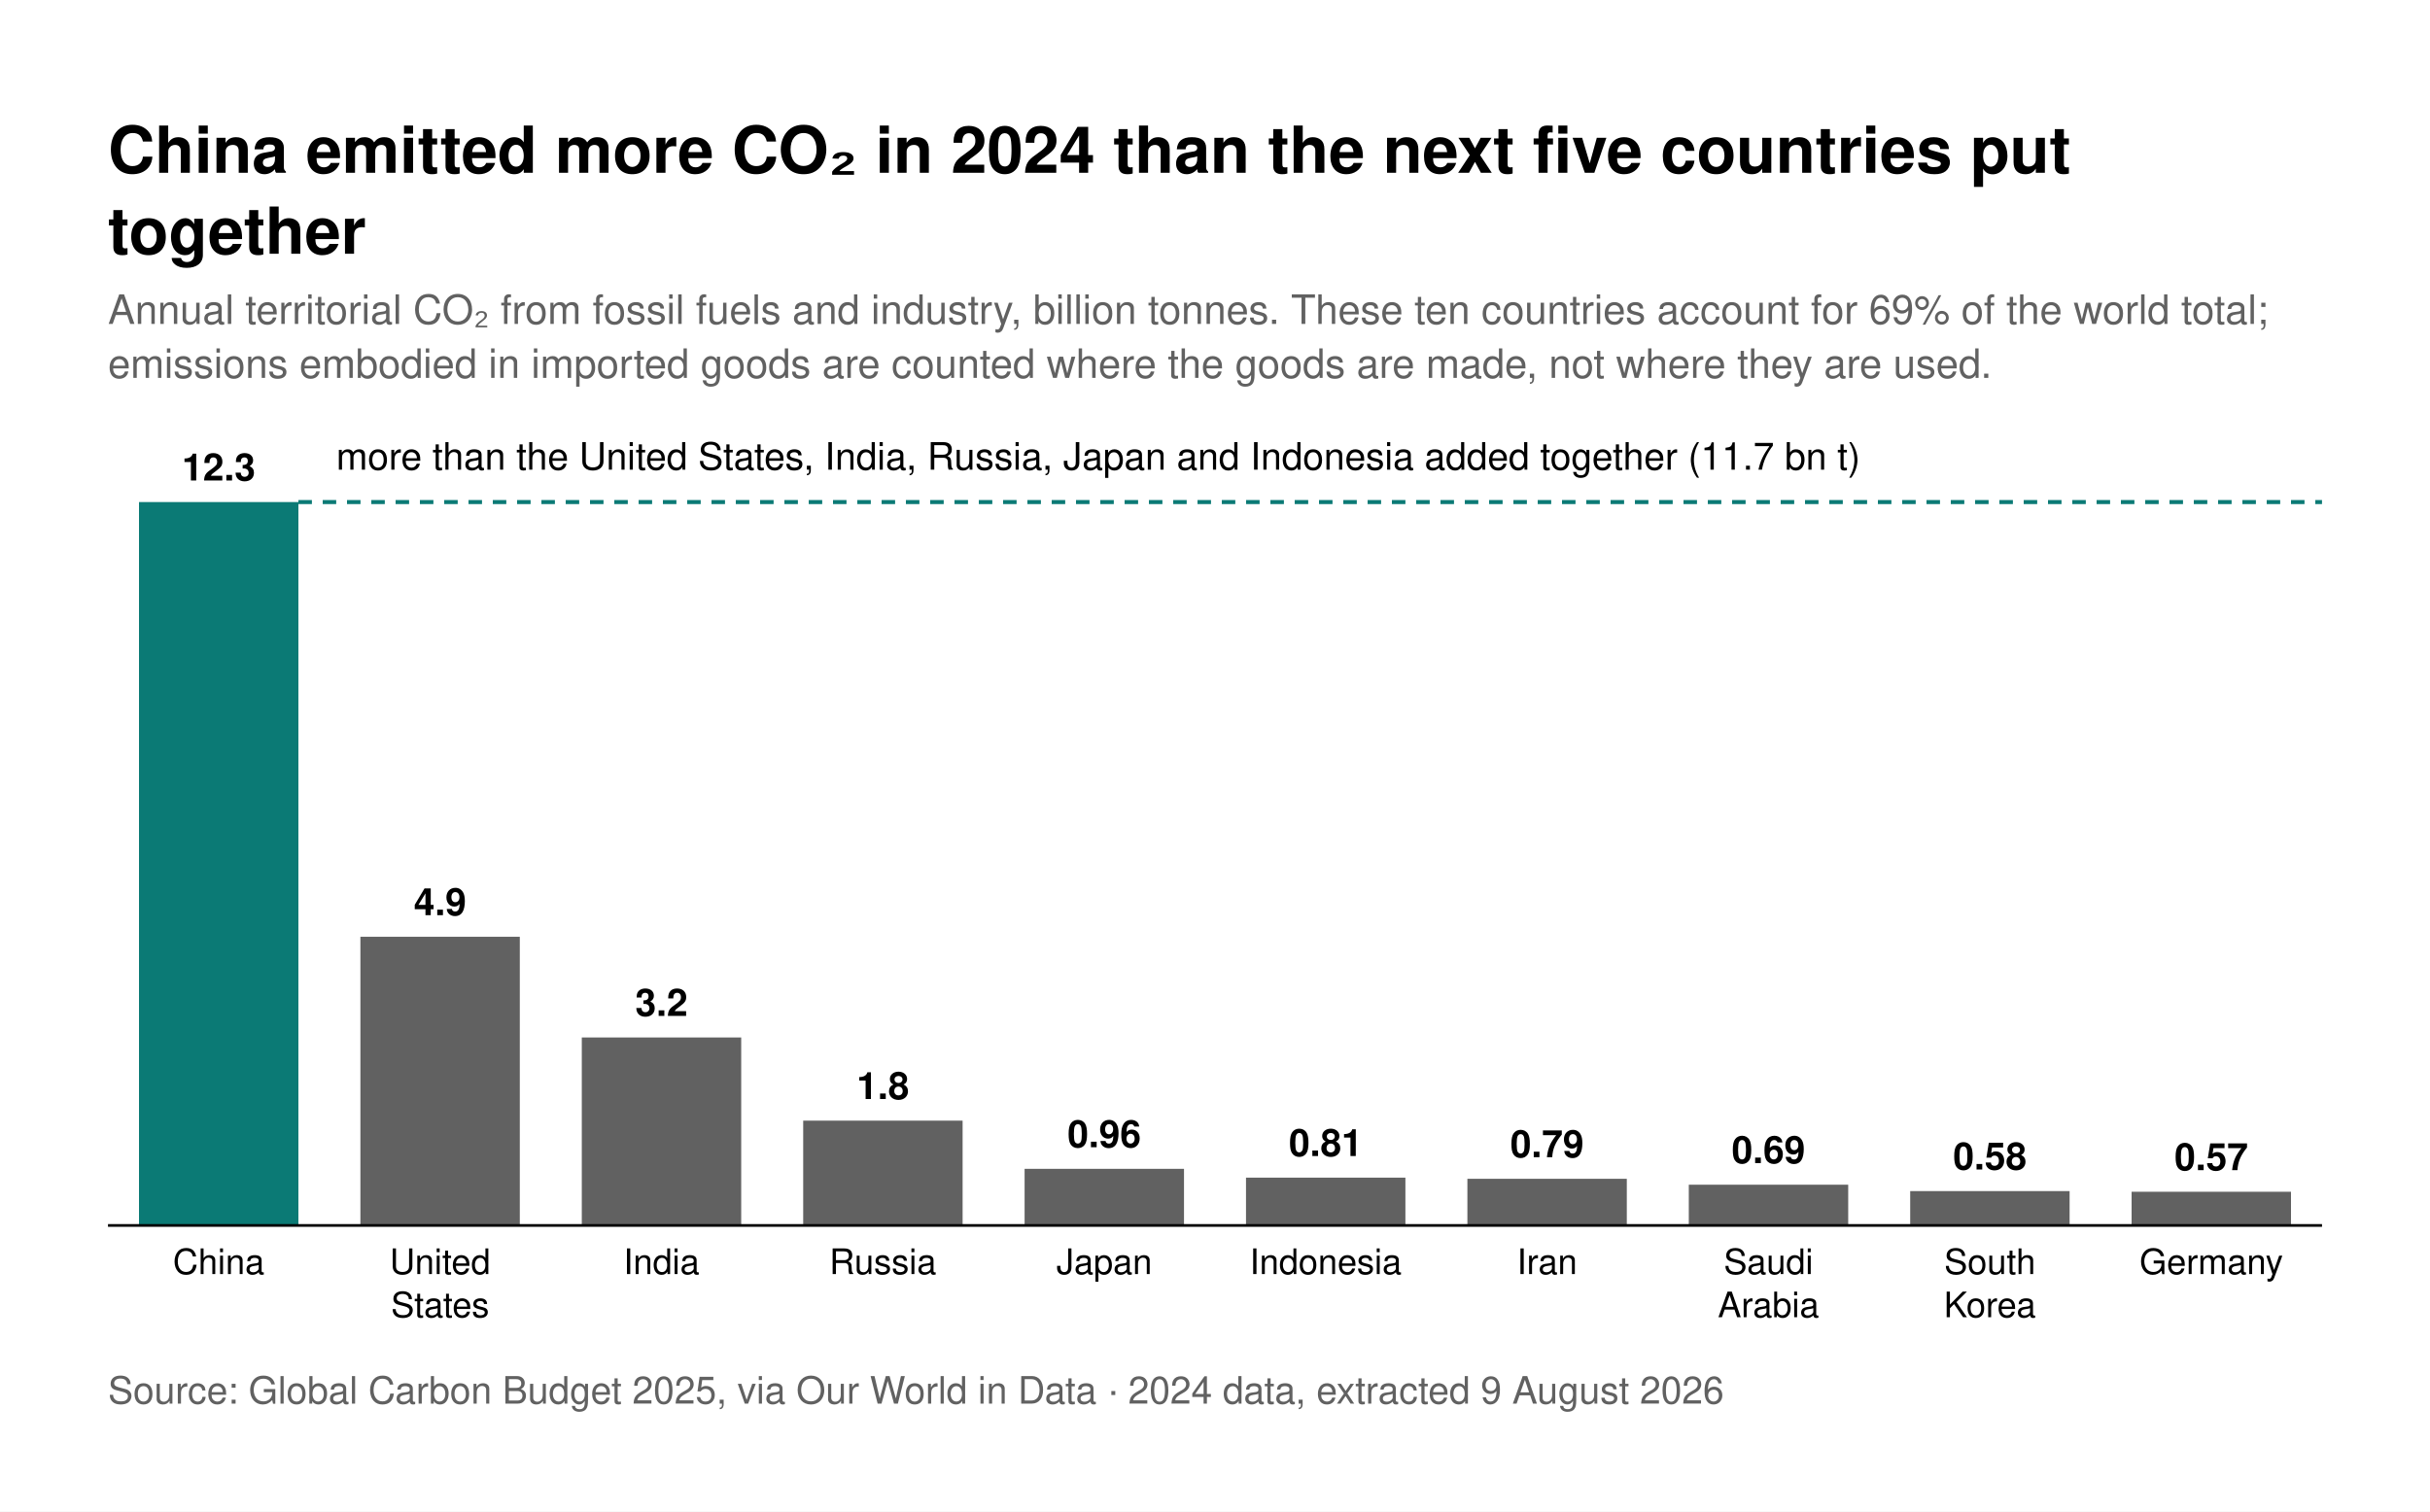
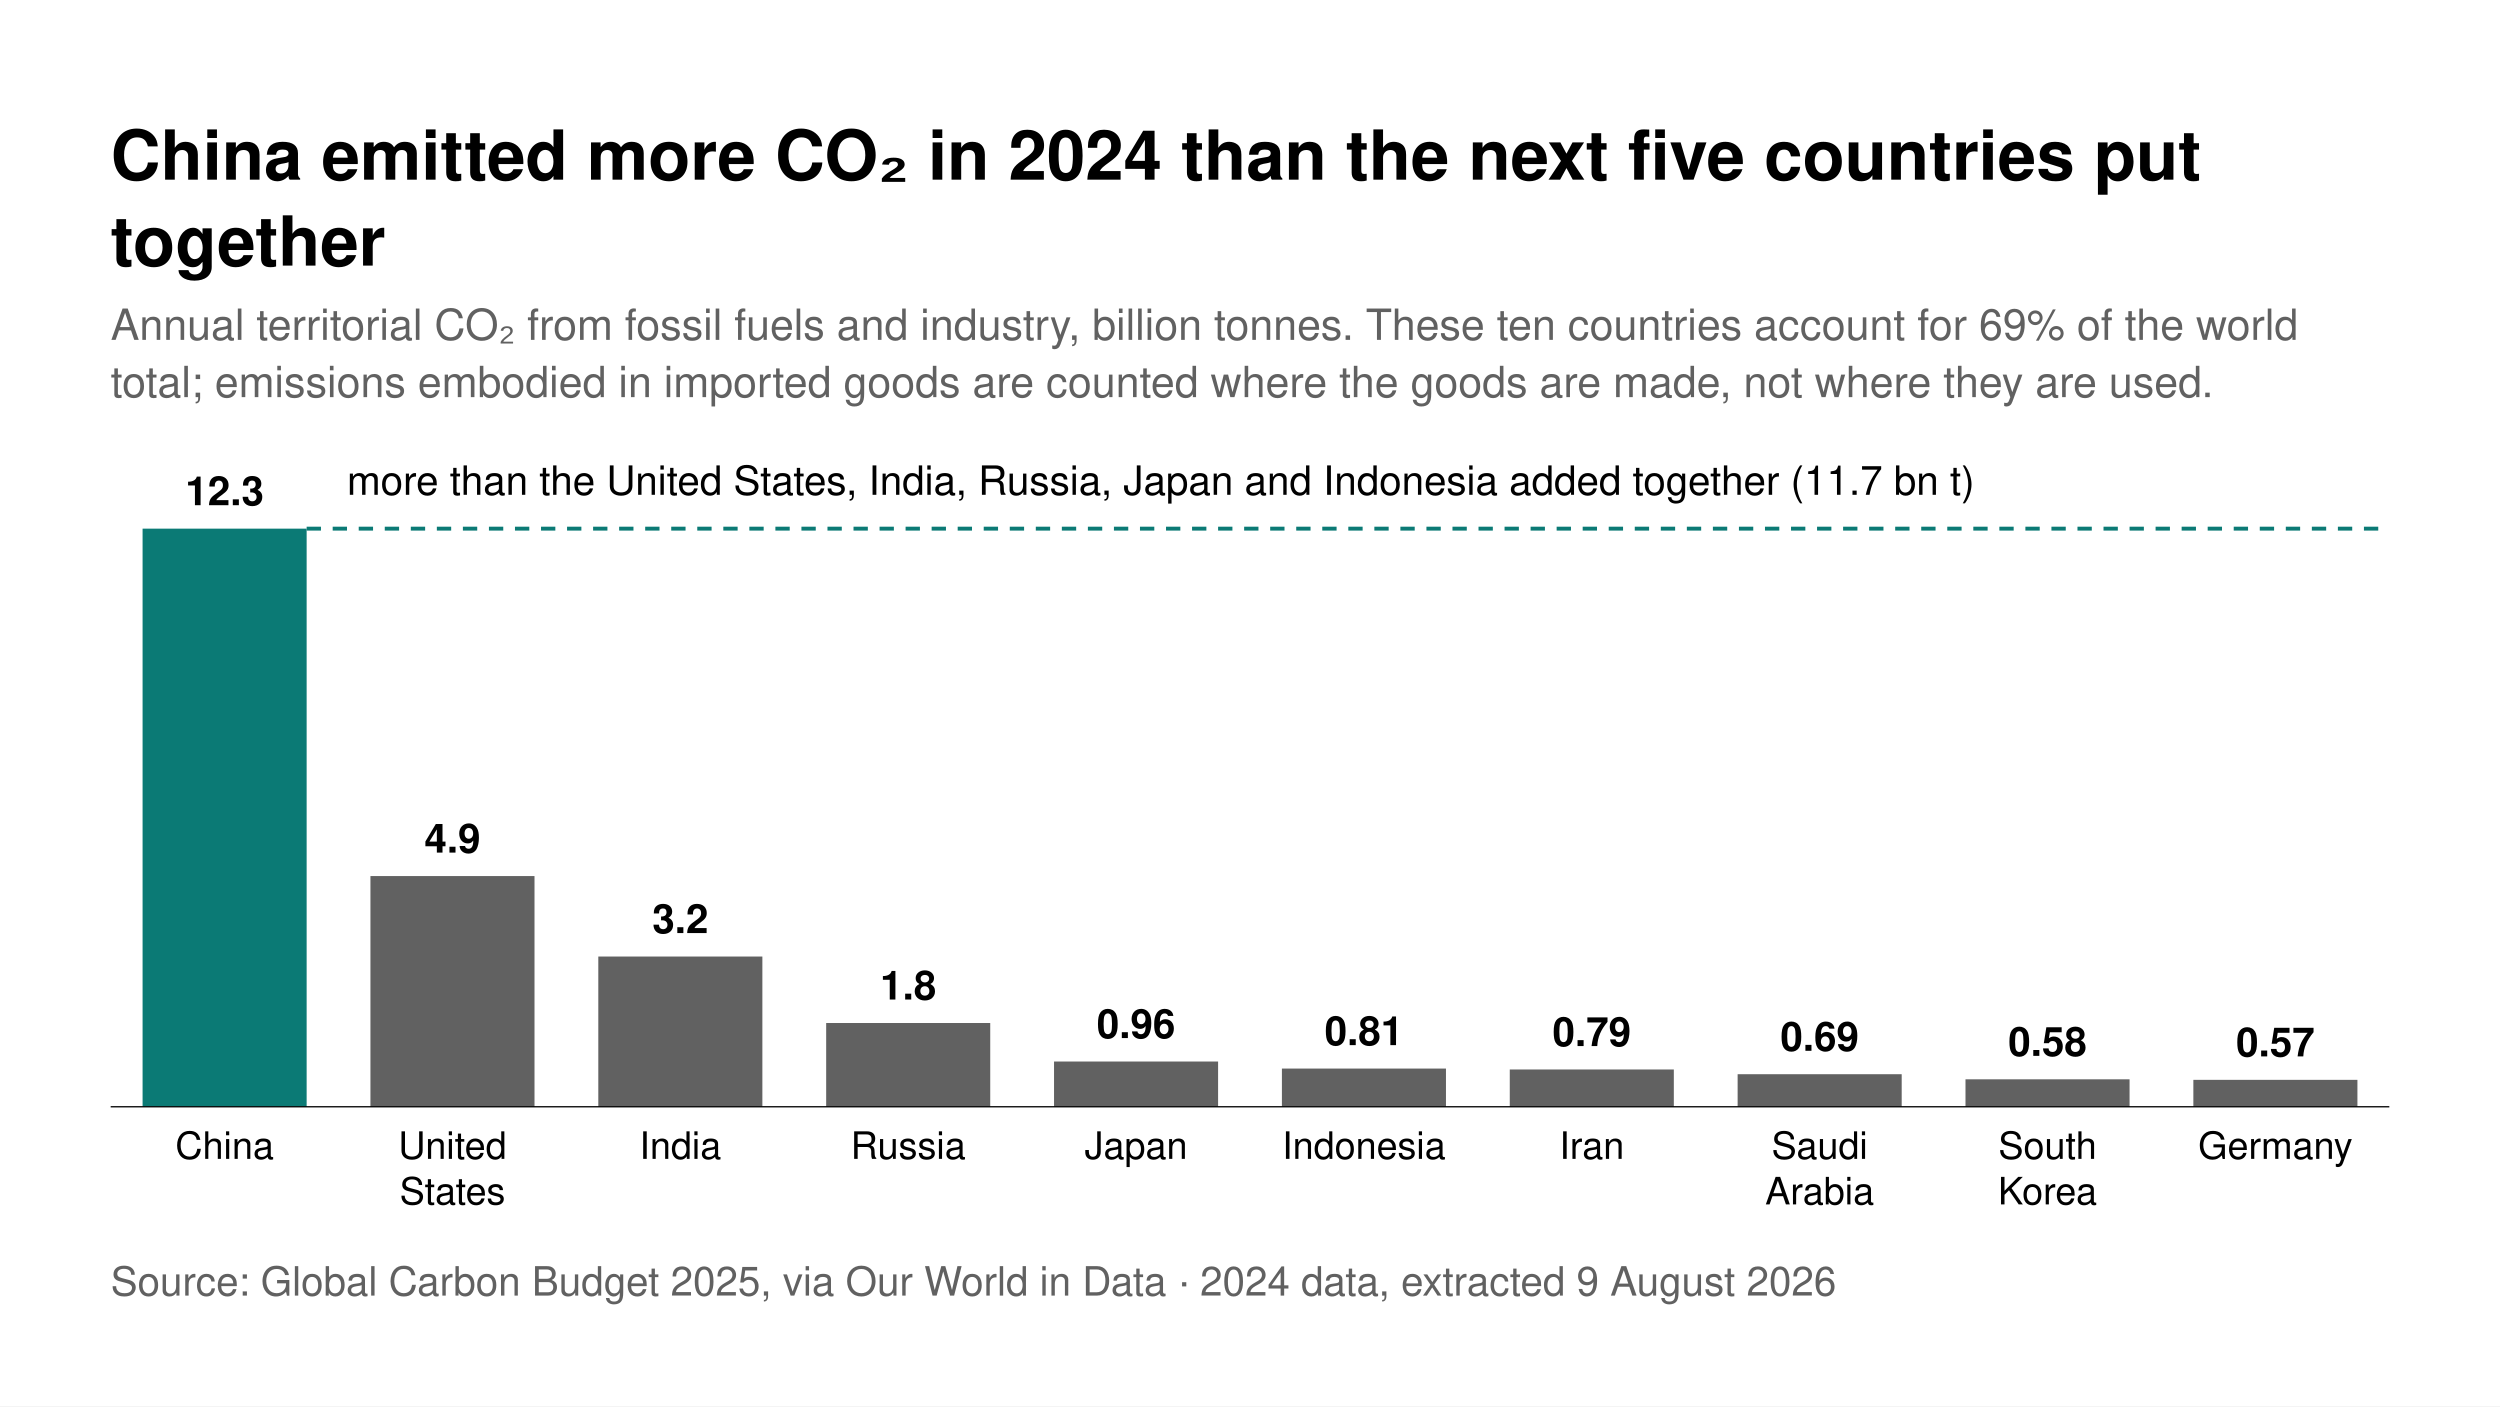
- <svg xmlns="http://www.w3.org/2000/svg" width="900" height="560" viewBox="0 0 900 560" role="img" font-family="Helvetica, Arial, sans-serif">
-   <rect x="0" y="0" width="900" height="560" fill="#FFFFFF" />
-   <text x="40" y="64" fill="#000000" font-size="24" font-weight="700">China emitted more CO₂ in 2024 than the next five countries put</text>
-   <text x="40" y="94" fill="#000000" font-size="24" font-weight="700">together</text>
-   <text x="40" y="120" fill="#616161" font-size="15">Annual territorial CO₂ from fossil fuels and industry, billion tonnes. These ten countries account for 69% of the world total;</text>
-   <text x="40" y="140" fill="#616161" font-size="15">emissions embodied in imported goods are counted where the goods are made, not where they are used.</text>
-   <text x="40" y="520" fill="#616161" font-size="14">Source: Global Carbon Budget 2025, via Our World in Data · 2024 data, extracted 9 August 2026</text>
+ <svg xmlns="http://www.w3.org/2000/svg" width="1920" height="1080" viewBox="0 0 1920 1080" role="img" font-family="Helvetica, Arial, sans-serif">
+   <rect x="0" y="0" width="1920" height="1080" fill="#FFFFFF" />
+   <text x="85" y="138" fill="#000000" font-size="53" font-weight="700">China emitted more CO₂ in 2024 than the next five countries put</text>
+   <text x="85" y="204" fill="#000000" font-size="53" font-weight="700">together</text>
+   <text x="85" y="261" fill="#616161" font-size="33">Annual territorial CO₂ from fossil fuels and industry, billion tonnes. These ten countries account for 69% of the world</text>
+   <text x="85" y="305" fill="#616161" font-size="33">total; emissions embodied in imported goods are counted where the goods are made, not where they are used.</text>
+   <text x="85" y="995" fill="#616161" font-size="31">Source: Global Carbon Budget 2025, via Our World in Data · 2024 data, extracted 9 August 2026</text>
  <g>
-     <rect x="51.48" y="186" width="59.04" height="268" fill="#0B7A75" />
-     <text x="81" y="178" fill="#000000" font-size="14" font-weight="600" text-anchor="middle">12.3</text>
-     <text x="81" y="472" fill="#000000" font-size="13" text-anchor="middle">China</text>
+     <rect x="109.5" y="406" width="126" height="444" fill="#0B7A75" />
+     <text x="172.5" y="388" fill="#000000" font-size="31" font-weight="600" text-anchor="middle">12.3</text>
+     <text x="172.5" y="890" fill="#000000" font-size="29" text-anchor="middle">China</text>
  </g>
  <g>
-     <rect x="133.48" y="347.051" width="59.04" height="106.949" fill="#616161" />
-     <text x="163" y="339.051" fill="#000000" font-size="14" font-weight="600" text-anchor="middle">4.9</text>
-     <text x="163" y="472" fill="#000000" font-size="13" text-anchor="middle">United</text>
-     <text x="163" y="488" fill="#000000" font-size="13" text-anchor="middle">States</text>
+     <rect x="284.5" y="672.815" width="126" height="177.185" fill="#616161" />
+     <text x="347.5" y="654.815" fill="#000000" font-size="31" font-weight="600" text-anchor="middle">4.9</text>
+     <text x="347.5" y="890" fill="#000000" font-size="29" text-anchor="middle">United</text>
+     <text x="347.5" y="925" fill="#000000" font-size="29" text-anchor="middle">States</text>
  </g>
  <g>
-     <rect x="215.48" y="384.356" width="59.04" height="69.644" fill="#616161" />
-     <text x="245" y="376.356" fill="#000000" font-size="14" font-weight="600" text-anchor="middle">3.2</text>
-     <text x="245" y="472" fill="#000000" font-size="13" text-anchor="middle">India</text>
+     <rect x="459.5" y="734.62" width="126" height="115.38" fill="#616161" />
+     <text x="522.5" y="716.62" fill="#000000" font-size="31" font-weight="600" text-anchor="middle">3.2</text>
+     <text x="522.5" y="890" fill="#000000" font-size="29" text-anchor="middle">India</text>
  </g>
  <g>
-     <rect x="297.48" y="415.17" width="59.04" height="38.83" fill="#616161" />
-     <text x="327" y="407.17" fill="#000000" font-size="14" font-weight="600" text-anchor="middle">1.8</text>
-     <text x="327" y="472" fill="#000000" font-size="13" text-anchor="middle">Russia</text>
+     <rect x="634.5" y="785.67" width="126" height="64.33" fill="#616161" />
+     <text x="697.5" y="767.67" fill="#000000" font-size="31" font-weight="600" text-anchor="middle">1.8</text>
+     <text x="697.5" y="890" fill="#000000" font-size="29" text-anchor="middle">Russia</text>
  </g>
  <g>
-     <rect x="379.48" y="433.024" width="59.04" height="20.976" fill="#616161" />
-     <text x="409" y="425.024" fill="#000000" font-size="14" font-weight="600" text-anchor="middle">0.96</text>
-     <text x="409" y="472" fill="#000000" font-size="13" text-anchor="middle">Japan</text>
+     <rect x="809.5" y="815.248" width="126" height="34.752" fill="#616161" />
+     <text x="872.5" y="797.248" fill="#000000" font-size="31" font-weight="600" text-anchor="middle">0.96</text>
+     <text x="872.5" y="890" fill="#000000" font-size="29" text-anchor="middle">Japan</text>
  </g>
  <g>
-     <rect x="461.48" y="436.287" width="59.04" height="17.713" fill="#616161" />
-     <text x="491" y="428.287" fill="#000000" font-size="14" font-weight="600" text-anchor="middle">0.81</text>
-     <text x="491" y="472" fill="#000000" font-size="13" text-anchor="middle">Indonesia</text>
+     <rect x="984.5" y="820.655" width="126" height="29.345" fill="#616161" />
+     <text x="1047.5" y="802.655" fill="#000000" font-size="31" font-weight="600" text-anchor="middle">0.81</text>
+     <text x="1047.5" y="890" fill="#000000" font-size="29" text-anchor="middle">Indonesia</text>
  </g>
  <g>
-     <rect x="543.48" y="436.714" width="59.04" height="17.286" fill="#616161" />
-     <text x="573" y="428.714" fill="#000000" font-size="14" font-weight="600" text-anchor="middle">0.79</text>
-     <text x="573" y="472" fill="#000000" font-size="13" text-anchor="middle">Iran</text>
+     <rect x="1159.5" y="821.362" width="126" height="28.638" fill="#616161" />
+     <text x="1222.5" y="803.362" fill="#000000" font-size="31" font-weight="600" text-anchor="middle">0.79</text>
+     <text x="1222.5" y="890" fill="#000000" font-size="29" text-anchor="middle">Iran</text>
  </g>
  <g>
-     <rect x="625.48" y="438.906" width="59.04" height="15.094" fill="#616161" />
-     <text x="655" y="430.906" fill="#000000" font-size="14" font-weight="600" text-anchor="middle">0.69</text>
-     <text x="655" y="472" fill="#000000" font-size="13" text-anchor="middle">Saudi</text>
-     <text x="655" y="488" fill="#000000" font-size="13" text-anchor="middle">Arabia</text>
+     <rect x="1334.5" y="824.993" width="126" height="25.007" fill="#616161" />
+     <text x="1397.5" y="806.993" fill="#000000" font-size="31" font-weight="600" text-anchor="middle">0.69</text>
+     <text x="1397.5" y="890" fill="#000000" font-size="29" text-anchor="middle">Saudi</text>
+     <text x="1397.5" y="925" fill="#000000" font-size="29" text-anchor="middle">Arabia</text>
  </g>
  <g>
-     <rect x="707.48" y="441.271" width="59.04" height="12.729" fill="#616161" />
-     <text x="737" y="433.271" fill="#000000" font-size="14" font-weight="600" text-anchor="middle">0.58</text>
-     <text x="737" y="472" fill="#000000" font-size="13" text-anchor="middle">South</text>
-     <text x="737" y="488" fill="#000000" font-size="13" text-anchor="middle">Korea</text>
+     <rect x="1509.5" y="828.912" width="126" height="21.088" fill="#616161" />
+     <text x="1572.5" y="810.912" fill="#000000" font-size="31" font-weight="600" text-anchor="middle">0.58</text>
+     <text x="1572.5" y="890" fill="#000000" font-size="29" text-anchor="middle">South</text>
+     <text x="1572.5" y="925" fill="#000000" font-size="29" text-anchor="middle">Korea</text>
  </g>
  <g>
-     <rect x="789.48" y="441.519" width="59.04" height="12.481" fill="#616161" />
-     <text x="819" y="433.519" fill="#000000" font-size="14" font-weight="600" text-anchor="middle">0.57</text>
-     <text x="819" y="472" fill="#000000" font-size="13" text-anchor="middle">Germany</text>
+     <rect x="1684.5" y="829.322" width="126" height="20.678" fill="#616161" />
+     <text x="1747.5" y="811.322" fill="#000000" font-size="31" font-weight="600" text-anchor="middle">0.57</text>
+     <text x="1747.5" y="890" fill="#000000" font-size="29" text-anchor="middle">Germany</text>
  </g>
-   <line x1="110.52" x2="860" y1="186" y2="186" stroke="#0B7A75" stroke-width="1.5" stroke-dasharray="5 4" />
-   <text x="124.52" y="174" fill="#000000" font-size="14">more than the United States, India, Russia, Japan and Indonesia added together (11.7 bn t)</text>
-   <line x1="40" x2="860" y1="454" y2="454" stroke="#000000" stroke-width="1" />
+   <line x1="235.5" x2="1835" y1="406" y2="406" stroke="#0B7A75" stroke-width="3" stroke-dasharray="11 9" />
+   <text x="266.5" y="380" fill="#000000" font-size="31">more than the United States, India, Russia, Japan and Indonesia added together (11.7 bn t)</text>
+   <line x1="85" x2="1835" y1="850" y2="850" stroke="#000000" stroke-width="1" />
</svg>
